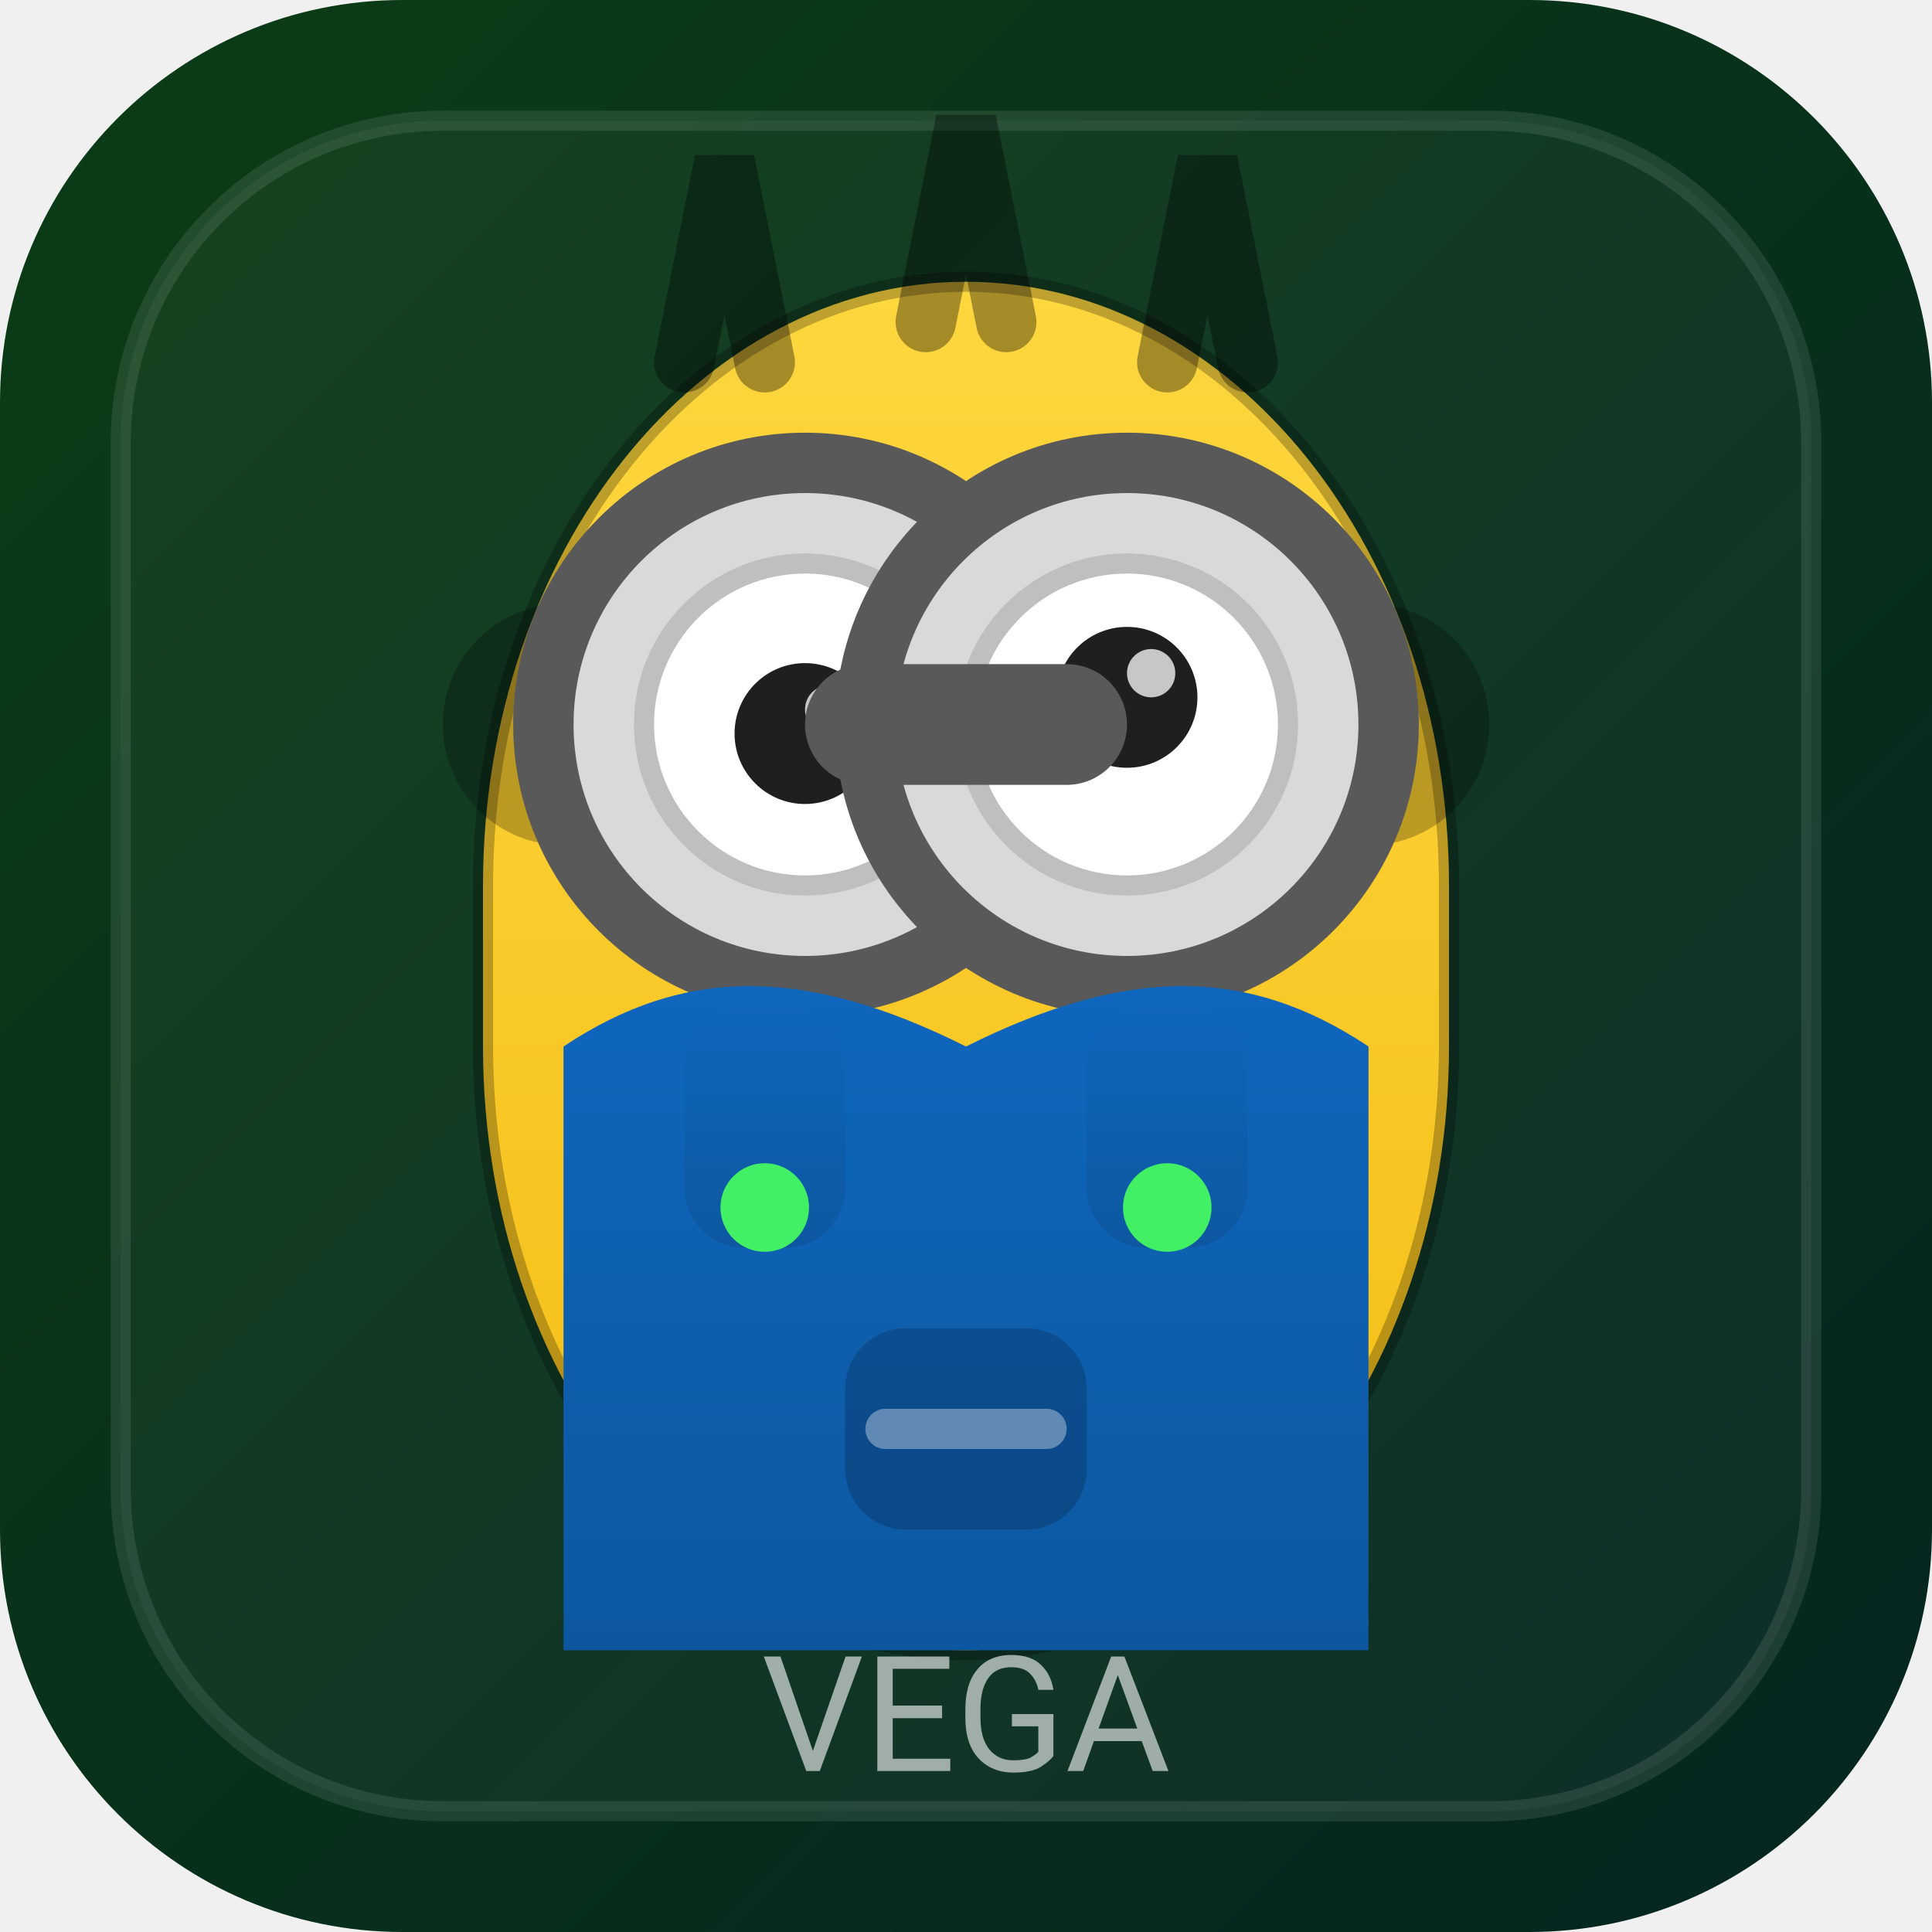
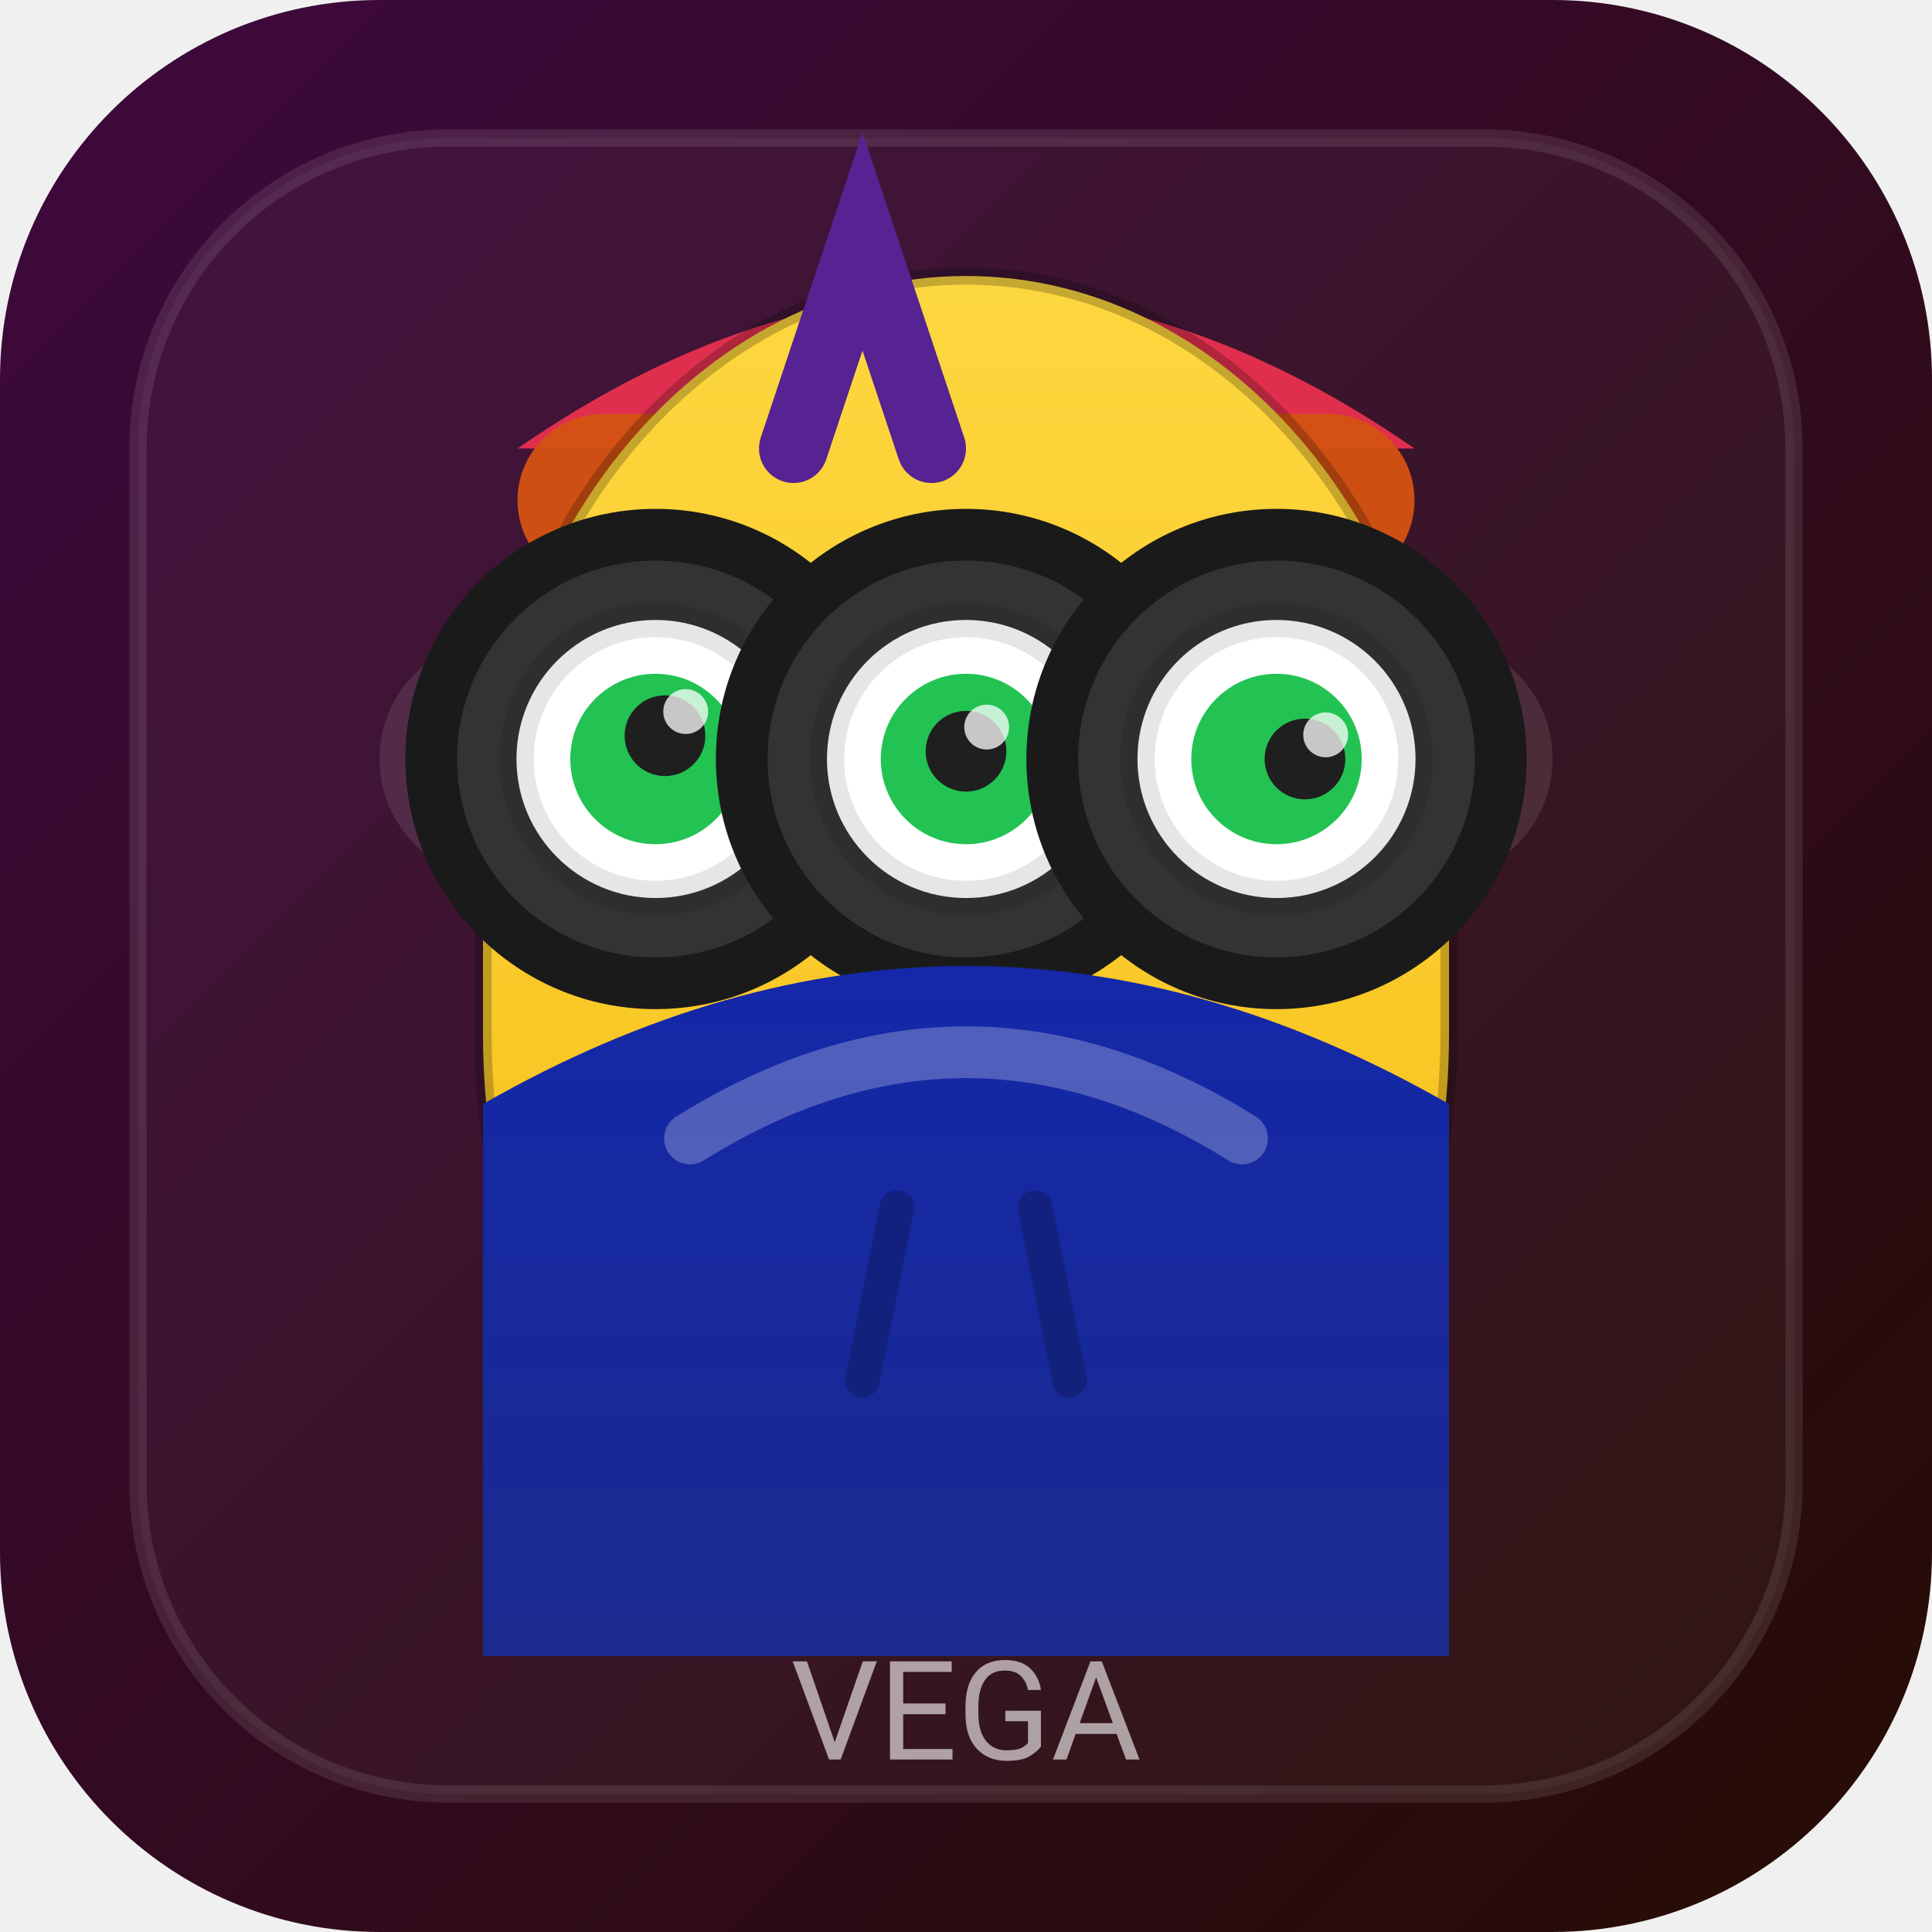
- <svg xmlns="http://www.w3.org/2000/svg" width="96" height="96" viewBox="0 0 96 96">
+ <svg xmlns="http://www.w3.org/2000/svg" width="112" height="112" viewBox="0 0 112 112">
  <defs>
    <linearGradient id="bg" x1="0" y1="0" x2="1" y2="1">
-       <stop offset="0" stop-color="hsl(132 70% 14%)" />
-       <stop offset="1" stop-color="hsl(172 80% 8%)" />
+       <stop offset="0" stop-color="hsl(301 75% 14%)" />
+       <stop offset="1" stop-color="hsl(15 85% 8%)" />
    </linearGradient>
    <linearGradient id="body" x1="0" y1="0" x2="0" y2="1">
      <stop offset="0" stop-color="hsl(48 98% 62%)" />
      <stop offset="1" stop-color="hsl(45 92% 52%)" />
    </linearGradient>
-     <linearGradient id="denim" x1="0" y1="0" x2="0" y2="1">
-       <stop offset="0" stop-color="hsl(210 85% 40%)" />
-       <stop offset="1" stop-color="hsl(210 85% 34%)" />
+     <linearGradient id="outfit" x1="0" y1="0" x2="0" y2="1">
+       <stop offset="0" stop-color="hsl(232 79% 37%)" />
+       <stop offset="1" stop-color="hsl(232 69% 33%)" />
    </linearGradient>
  </defs>
-   <rect x="0" y="0" width="96" height="96" rx="20" fill="url(#bg)" />
-   <rect x="6" y="6" width="84" height="84" rx="16" fill="rgba(255,255,255,0.04)" stroke="rgba(255,255,255,0.10)" />
-   <rect x="24" y="14" width="48" height="68" rx="30" fill="url(#body)" stroke="rgba(0,0,0,0.25)" />
-   <path d="M 34 18 L 36 8 L 38 18 M 46 16 L 48 6 L 50 16 M 58 18 L 60 8 L 62 18" stroke="rgba(0,0,0,0.35)" stroke-width="3" stroke-linecap="round" fill="none" />
-   <rect x="22" y="30" width="52" height="12" rx="6" fill="rgba(0,0,0,0.25)" />
-   <circle cx="40" cy="36" r="13" fill="hsl(0 0% 85%)" stroke="hsl(0 0% 35%)" stroke-width="3" />
-   <circle cx="40" cy="36" r="8" fill="white" stroke="hsl(0 0% 75%)" stroke-width="1" />
-   <circle cx="40" cy="36.45" r="3.5" fill="hsl(0 0% 12%)" />
-   <circle cx="41.2" cy="35.25" r="1.2" fill="rgba(255,255,255,0.75)" />
-   <circle cx="56" cy="36" r="13" fill="hsl(0 0% 85%)" stroke="hsl(0 0% 35%)" stroke-width="3" />
-   <circle cx="56" cy="36" r="8" fill="white" stroke="hsl(0 0% 75%)" stroke-width="1" />
-   <circle cx="56" cy="34.65" r="3.5" fill="hsl(0 0% 12%)" />
-   <circle cx="57.2" cy="33.45" r="1.2" fill="rgba(255,255,255,0.75)" />
-   <path d="M 53 36 L 43 36" stroke="hsl(0 0% 35%)" stroke-width="6" stroke-linecap="round" />
-   <path d="M 40 58 Q 48 64 60 57" stroke="rgba(0,0,0,0.45)" stroke-width="3" stroke-linecap="round" fill="none" />
-   <path d="M 28 52 C 34 48 40 48 48 52 C 56 48 62 48 68 52 L 68 82 L 28 82 Z" fill="url(#denim)" />
-   <rect x="34" y="50" width="8" height="12" rx="3" fill="url(#denim)" />
-   <rect x="54" y="50" width="8" height="12" rx="3" fill="url(#denim)" />
-   <circle cx="38" cy="60" r="2.2" fill="hsl(132 85% 60%)" />
-   <circle cx="58" cy="60" r="2.2" fill="hsl(132 85% 60%)" />
-   <rect x="42" y="66" width="12" height="10" rx="3" fill="rgba(0,0,0,0.18)" />
-   <path d="M 44 71 L 52 71" stroke="rgba(255,255,255,0.35)" stroke-width="2" stroke-linecap="round" />
-   <text x="48" y="88" text-anchor="middle" font-family="ui-sans-serif, system-ui, -apple-system, Segoe UI, Roboto, Helvetica, Arial" font-size="8" fill="rgba(255,255,255,0.60)">VEGA</text>
+   <rect x="0" y="0" width="112" height="112" rx="22" fill="url(#bg)" />
+   <rect x="8" y="8" width="96" height="96" rx="18" fill="rgba(255,255,255,0.04)" stroke="rgba(255,255,255,0.10)" />
+   <path d="M 30 26 Q 56 8 82 26" fill="hsl(350 80% 55%)" opacity="0.95" />
+   <rect x="30" y="24" width="52" height="10" rx="5" fill="hsl(20 85% 45%)" opacity="0.95" />
+   <rect x="28" y="16" width="56" height="78" rx="34" fill="url(#body)" stroke="rgba(0,0,0,0.22)" />
+   <path d="M 46 26 L 50 14 L 54 26" stroke="hsl(269 62% 35%)" stroke-width="4" stroke-linecap="round" fill="none" />
+   <rect x="22" y="37" width="68" height="14" rx="7" fill="rgba(255,255,255,0.10)" />
+   <circle cx="38" cy="44" r="13" fill="hsl(0 0% 20%)" stroke="hsl(0 0% 10%)" stroke-width="3" />
+   <circle cx="38" cy="44" r="8.06" fill="white" stroke="rgba(0,0,0,0.10)" stroke-width="2" />
+   <circle cx="38" cy="44" r="4.94" fill="hsl(138 70% 45%)" />
+   <circle cx="38.55" cy="42.65" r="2.34" fill="hsl(0 0% 12%)" />
+   <circle cx="39.75" cy="41.25" r="1.3" fill="rgba(255,255,255,0.75)" />
+   <circle cx="56" cy="44" r="13" fill="hsl(0 0% 20%)" stroke="hsl(0 0% 10%)" stroke-width="3" />
+   <circle cx="56" cy="44" r="8.06" fill="white" stroke="rgba(0,0,0,0.10)" stroke-width="2" />
+   <circle cx="56" cy="44" r="4.94" fill="hsl(138 70% 45%)" />
+   <circle cx="56" cy="43.55" r="2.34" fill="hsl(0 0% 12%)" />
+   <circle cx="57.2" cy="42.15" r="1.3" fill="rgba(255,255,255,0.75)" />
+   <circle cx="74" cy="44" r="13" fill="hsl(0 0% 20%)" stroke="hsl(0 0% 10%)" stroke-width="3" />
+   <circle cx="74" cy="44" r="8.06" fill="white" stroke="rgba(0,0,0,0.10)" stroke-width="2" />
+   <circle cx="74" cy="44" r="4.94" fill="hsl(138 70% 45%)" />
+   <circle cx="75.65" cy="44" r="2.34" fill="hsl(0 0% 12%)" />
+   <circle cx="76.85" cy="42.6" r="1.3" fill="rgba(255,255,255,0.75)" />
+   <path d="M 42 68 Q 52 64 56 68 Q 60 72 70 68" stroke="rgba(0,0,0,0.45)" stroke-width="3" stroke-linecap="round" fill="none" />
+   <path d="M 28 64 Q 56 48 84 64 L 84 96 L 28 96 Z" fill="url(#outfit)" />
+   <path d="M 40 66 Q 56 56 72 66" stroke="rgba(255,255,255,0.25)" stroke-width="3" stroke-linecap="round" fill="none" />
+   <path d="M 52 70 L 50 80 M 60 70 L 62 80" stroke="rgba(0,0,0,0.20)" stroke-width="2" stroke-linecap="round" />
+   <text x="56" y="102" text-anchor="middle" font-family="ui-sans-serif, system-ui, -apple-system, Segoe UI, Roboto, Helvetica, Arial" font-size="8" fill="rgba(255,255,255,0.60)">VEGA</text>
</svg>
